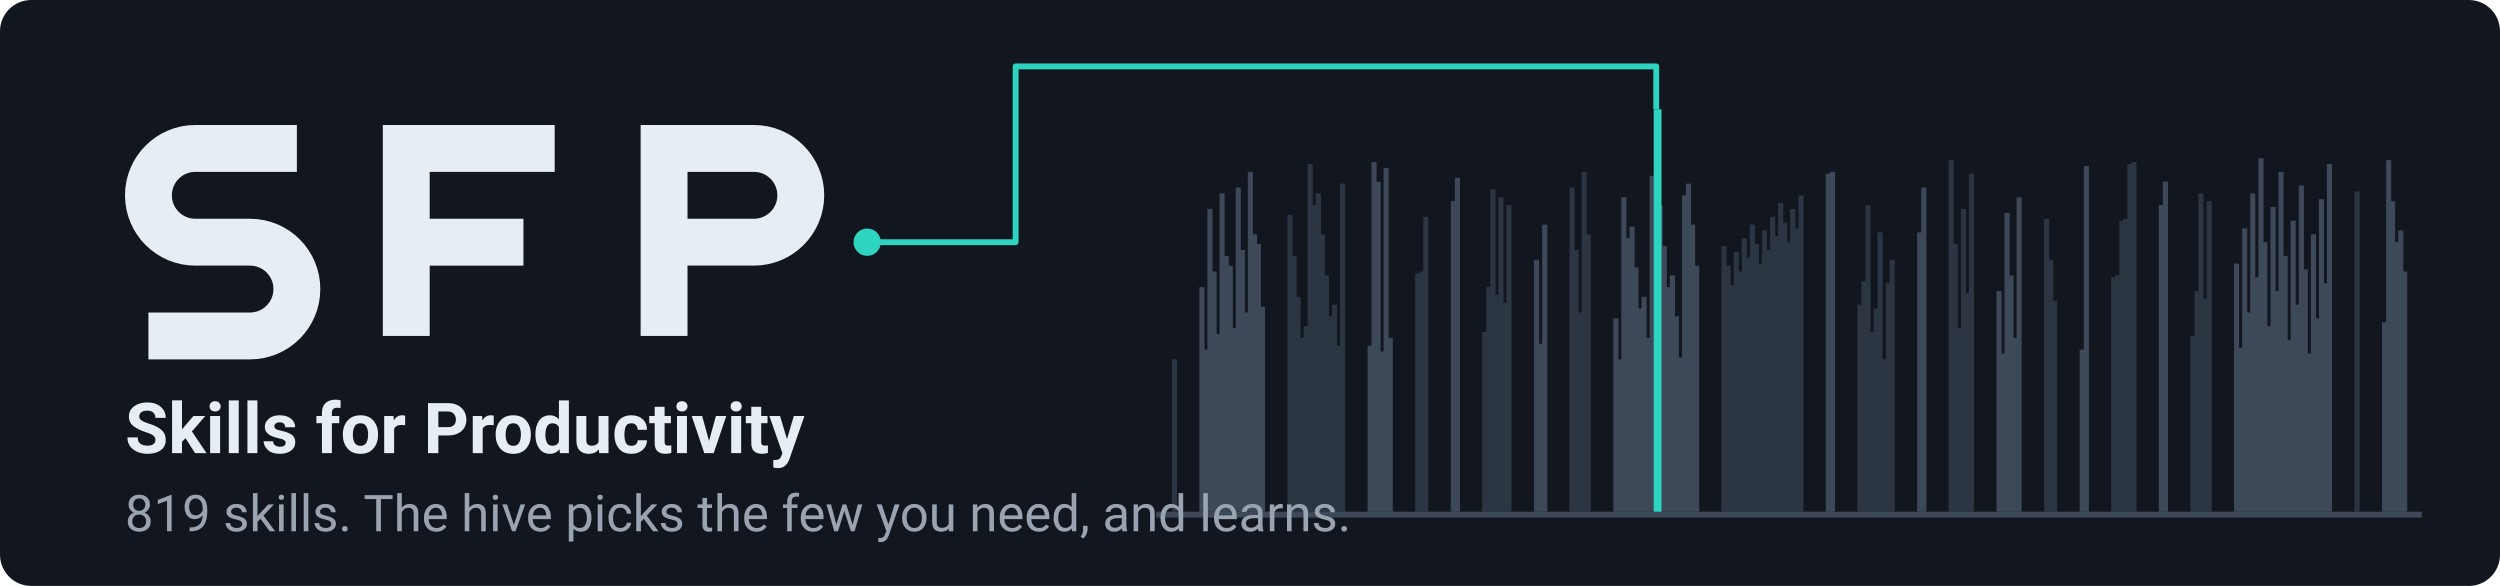
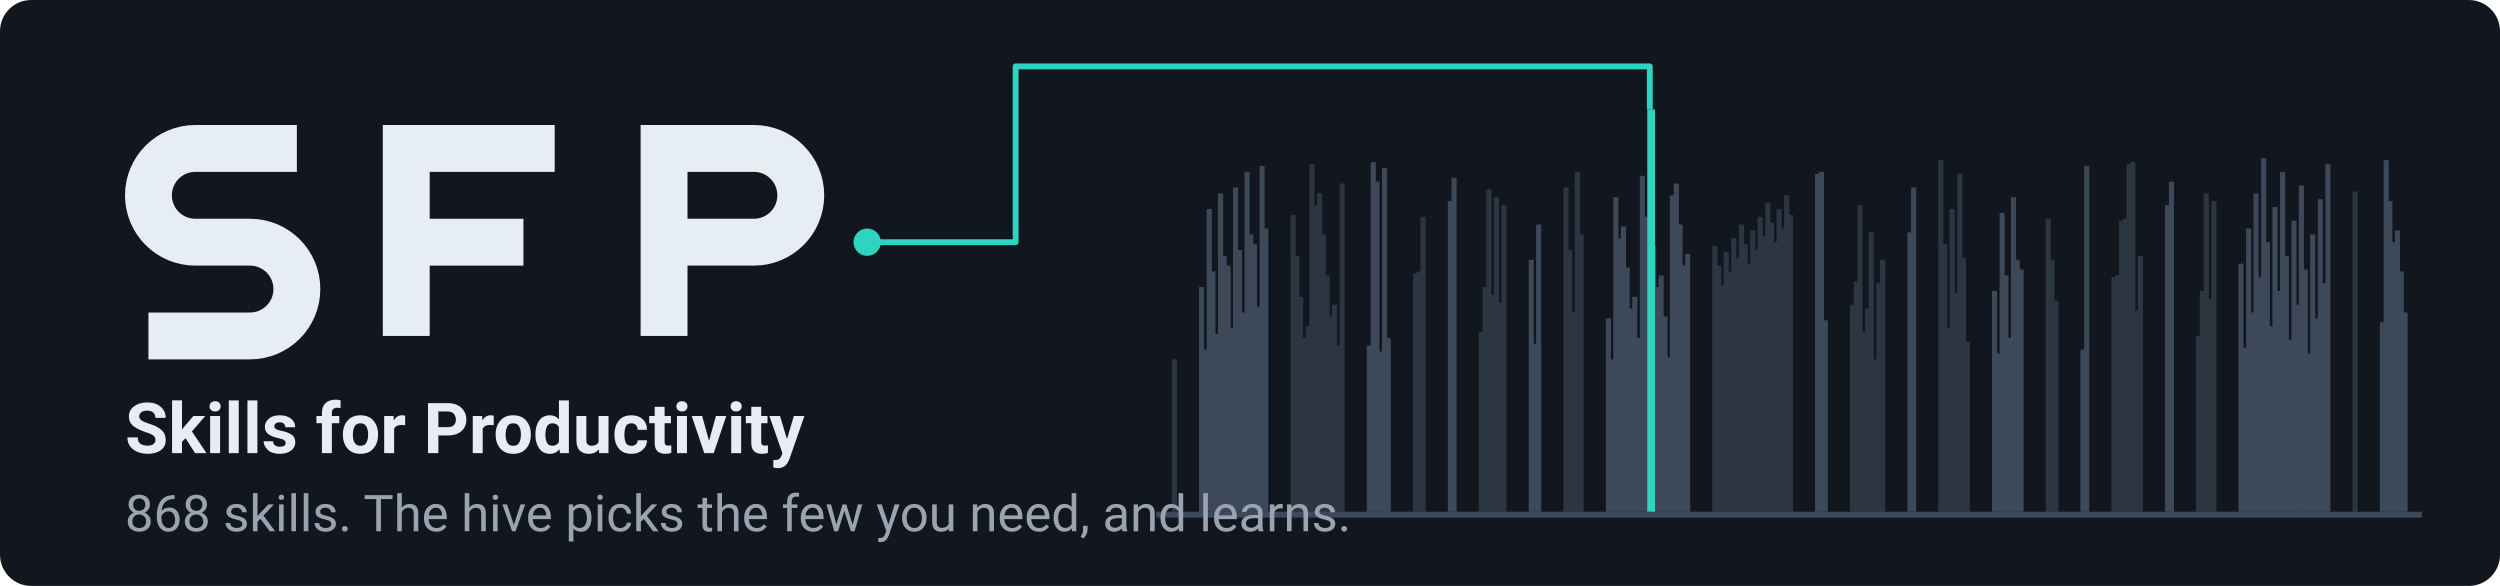
<svg xmlns="http://www.w3.org/2000/svg" width="1280" height="300" viewBox="0 0 1280 300" role="img" aria-labelledby="t d">
  <rect width="1280" height="300" rx="16" fill="#12171f" />
  <rect x="600.0" y="184" width="2.6" height="78" fill="#2c3643" />
-   <rect x="614.1" y="147" width="2.6" height="115" fill="#3d4959" />
-   <rect x="616.1" y="179" width="2.6" height="83" fill="#3d4959" />
-   <rect x="618.2" y="107" width="2.6" height="155" fill="#3d4959" />
-   <rect x="620.3" y="139" width="2.6" height="123" fill="#3d4959" />
-   <rect x="622.3" y="171" width="2.6" height="91" fill="#3d4959" />
-   <rect x="624.4" y="99" width="2.6" height="163" fill="#3d4959" />
-   <rect x="626.5" y="131" width="2.6" height="131" fill="#3d4959" />
-   <rect x="628.6" y="136" width="2.6" height="126" fill="#3d4959" />
-   <rect x="630.6" y="168" width="2.6" height="94" fill="#3d4959" />
-   <rect x="632.7" y="96" width="2.6" height="166" fill="#3d4959" />
-   <rect x="634.8" y="128" width="2.6" height="134" fill="#3d4959" />
-   <rect x="636.8" y="160" width="2.6" height="102" fill="#3d4959" />
-   <rect x="638.9" y="88" width="2.6" height="174" fill="#3d4959" />
-   <rect x="641.0" y="120" width="2.6" height="142" fill="#3d4959" />
-   <rect x="643.0" y="125" width="2.6" height="137" fill="#3d4959" />
-   <rect x="645.1" y="157" width="2.6" height="105" fill="#3d4959" />
-   <rect x="659.2" y="110" width="2.6" height="152" fill="#2c3643" />
-   <rect x="661.3" y="131" width="2.6" height="131" fill="#2c3643" />
-   <rect x="663.3" y="152" width="2.6" height="110" fill="#2c3643" />
-   <rect x="665.4" y="173" width="2.6" height="89" fill="#2c3643" />
-   <rect x="667.5" y="167" width="2.6" height="95" fill="#2c3643" />
-   <rect x="669.5" y="84" width="2.6" height="178" fill="#2c3643" />
-   <rect x="671.6" y="105" width="2.6" height="157" fill="#2c3643" />
-   <rect x="673.7" y="99" width="2.6" height="163" fill="#2c3643" />
-   <rect x="675.7" y="120" width="2.6" height="142" fill="#2c3643" />
-   <rect x="677.8" y="141" width="2.6" height="121" fill="#2c3643" />
-   <rect x="679.9" y="162" width="2.6" height="100" fill="#2c3643" />
+   <rect x="613.9" y="147" width="2.6" height="115" fill="#3d4959" />
+   <rect x="615.9" y="179" width="2.6" height="83" fill="#3d4959" />
+   <rect x="617.8" y="107" width="2.6" height="155" fill="#3d4959" />
+   <rect x="619.7" y="139" width="2.6" height="123" fill="#3d4959" />
+   <rect x="621.7" y="171" width="2.6" height="91" fill="#3d4959" />
+   <rect x="623.6" y="99" width="2.6" height="163" fill="#3d4959" />
+   <rect x="625.5" y="131" width="2.6" height="131" fill="#3d4959" />
+   <rect x="627.5" y="136" width="2.6" height="126" fill="#3d4959" />
+   <rect x="629.4" y="168" width="2.6" height="94" fill="#3d4959" />
+   <rect x="631.3" y="96" width="2.6" height="166" fill="#3d4959" />
+   <rect x="633.3" y="128" width="2.6" height="134" fill="#3d4959" />
+   <rect x="635.2" y="160" width="2.6" height="102" fill="#3d4959" />
+   <rect x="637.2" y="88" width="2.6" height="174" fill="#3d4959" />
+   <rect x="639.1" y="120" width="2.6" height="142" fill="#3d4959" />
+   <rect x="641.0" y="125" width="2.6" height="137" fill="#3d4959" />
+   <rect x="643.0" y="157" width="2.6" height="105" fill="#3d4959" />
+   <rect x="644.9" y="85" width="2.6" height="177" fill="#3d4959" />
+   <rect x="646.8" y="117" width="2.6" height="145" fill="#3d4959" />
+   <rect x="660.8" y="110" width="2.6" height="152" fill="#2c3643" />
+   <rect x="662.7" y="131" width="2.6" height="131" fill="#2c3643" />
+   <rect x="664.6" y="152" width="2.6" height="110" fill="#2c3643" />
+   <rect x="666.6" y="173" width="2.6" height="89" fill="#2c3643" />
+   <rect x="668.5" y="167" width="2.6" height="95" fill="#2c3643" />
+   <rect x="670.4" y="84" width="2.6" height="178" fill="#2c3643" />
+   <rect x="672.4" y="105" width="2.6" height="157" fill="#2c3643" />
+   <rect x="674.3" y="99" width="2.6" height="163" fill="#2c3643" />
+   <rect x="676.2" y="120" width="2.6" height="142" fill="#2c3643" />
+   <rect x="678.2" y="141" width="2.6" height="121" fill="#2c3643" />
+   <rect x="680.1" y="162" width="2.6" height="100" fill="#2c3643" />
  <rect x="682.0" y="156" width="2.6" height="106" fill="#2c3643" />
  <rect x="684.0" y="177" width="2.6" height="85" fill="#2c3643" />
-   <rect x="686.1" y="94" width="2.6" height="168" fill="#2c3643" />
-   <rect x="700.2" y="177" width="2.6" height="85" fill="#3d4959" />
-   <rect x="702.2" y="83" width="2.6" height="179" fill="#3d4959" />
-   <rect x="704.3" y="93" width="2.6" height="169" fill="#3d4959" />
-   <rect x="706.4" y="180" width="2.6" height="82" fill="#3d4959" />
-   <rect x="708.4" y="86" width="2.6" height="176" fill="#3d4959" />
-   <rect x="710.5" y="173" width="2.6" height="89" fill="#3d4959" />
-   <rect x="724.6" y="140" width="2.6" height="122" fill="#2c3643" />
-   <rect x="726.7" y="139" width="2.6" height="123" fill="#2c3643" />
-   <rect x="728.7" y="111" width="2.6" height="151" fill="#2c3643" />
-   <rect x="742.8" y="103" width="2.6" height="159" fill="#3d4959" />
-   <rect x="744.9" y="91" width="2.6" height="171" fill="#3d4959" />
-   <rect x="758.9" y="170" width="2.6" height="92" fill="#2c3643" />
-   <rect x="761.0" y="147" width="2.6" height="115" fill="#2c3643" />
-   <rect x="763.1" y="97" width="2.6" height="165" fill="#2c3643" />
-   <rect x="765.1" y="151" width="2.6" height="111" fill="#2c3643" />
-   <rect x="767.2" y="101" width="2.6" height="161" fill="#2c3643" />
-   <rect x="769.3" y="155" width="2.6" height="107" fill="#2c3643" />
-   <rect x="771.3" y="105" width="2.6" height="157" fill="#2c3643" />
-   <rect x="785.4" y="133" width="2.6" height="129" fill="#3d4959" />
-   <rect x="787.5" y="176" width="2.6" height="86" fill="#3d4959" />
-   <rect x="789.6" y="115" width="2.6" height="147" fill="#3d4959" />
-   <rect x="803.6" y="96" width="2.6" height="166" fill="#2c3643" />
-   <rect x="805.7" y="128" width="2.6" height="134" fill="#2c3643" />
-   <rect x="807.8" y="160" width="2.6" height="102" fill="#2c3643" />
-   <rect x="809.8" y="88" width="2.6" height="174" fill="#2c3643" />
-   <rect x="811.9" y="120" width="2.6" height="142" fill="#2c3643" />
-   <rect x="826.0" y="163" width="2.6" height="99" fill="#3d4959" />
-   <rect x="828.0" y="184" width="2.6" height="78" fill="#3d4959" />
-   <rect x="830.1" y="101" width="2.6" height="161" fill="#3d4959" />
-   <rect x="832.2" y="122" width="2.6" height="140" fill="#3d4959" />
-   <rect x="834.3" y="116" width="2.6" height="146" fill="#3d4959" />
-   <rect x="836.3" y="137" width="2.6" height="125" fill="#3d4959" />
-   <rect x="838.4" y="158" width="2.6" height="104" fill="#3d4959" />
-   <rect x="840.5" y="152" width="2.6" height="110" fill="#3d4959" />
-   <rect x="842.5" y="173" width="2.6" height="89" fill="#3d4959" />
-   <rect x="844.6" y="90" width="2.6" height="172" fill="#3d4959" />
-   <rect x="848.7" y="105" width="2.6" height="157" fill="#3d4959" />
-   <rect x="850.8" y="126" width="2.6" height="136" fill="#3d4959" />
-   <rect x="852.9" y="147" width="2.6" height="115" fill="#3d4959" />
-   <rect x="855.0" y="141" width="2.6" height="121" fill="#3d4959" />
-   <rect x="857.0" y="162" width="2.6" height="100" fill="#3d4959" />
-   <rect x="859.1" y="183" width="2.6" height="79" fill="#3d4959" />
-   <rect x="861.2" y="100" width="2.6" height="162" fill="#3d4959" />
-   <rect x="863.2" y="94" width="2.6" height="168" fill="#3d4959" />
-   <rect x="865.3" y="115" width="2.6" height="147" fill="#3d4959" />
-   <rect x="867.4" y="136" width="2.6" height="126" fill="#3d4959" />
-   <rect x="881.4" y="126" width="2.6" height="136" fill="#2c3643" />
-   <rect x="883.5" y="136" width="2.6" height="126" fill="#2c3643" />
-   <rect x="885.6" y="146" width="2.6" height="116" fill="#2c3643" />
-   <rect x="887.7" y="129" width="2.6" height="133" fill="#2c3643" />
-   <rect x="889.7" y="139" width="2.6" height="123" fill="#2c3643" />
-   <rect x="891.8" y="122" width="2.6" height="140" fill="#2c3643" />
-   <rect x="893.9" y="132" width="2.6" height="130" fill="#2c3643" />
-   <rect x="895.9" y="115" width="2.6" height="147" fill="#2c3643" />
-   <rect x="898.0" y="125" width="2.6" height="137" fill="#2c3643" />
-   <rect x="900.1" y="135" width="2.6" height="127" fill="#2c3643" />
-   <rect x="902.1" y="118" width="2.6" height="144" fill="#2c3643" />
-   <rect x="904.2" y="128" width="2.6" height="134" fill="#2c3643" />
-   <rect x="906.3" y="111" width="2.6" height="151" fill="#2c3643" />
-   <rect x="908.3" y="121" width="2.6" height="141" fill="#2c3643" />
-   <rect x="910.4" y="104" width="2.6" height="158" fill="#2c3643" />
-   <rect x="912.5" y="114" width="2.6" height="148" fill="#2c3643" />
-   <rect x="914.6" y="124" width="2.6" height="138" fill="#2c3643" />
-   <rect x="916.6" y="107" width="2.6" height="155" fill="#2c3643" />
-   <rect x="918.7" y="117" width="2.6" height="145" fill="#2c3643" />
-   <rect x="920.8" y="100" width="2.6" height="162" fill="#2c3643" />
-   <rect x="934.8" y="89" width="2.6" height="173" fill="#3d4959" />
-   <rect x="936.9" y="88" width="2.6" height="174" fill="#3d4959" />
-   <rect x="951.0" y="156" width="2.6" height="106" fill="#2c3643" />
-   <rect x="953.0" y="144" width="2.6" height="118" fill="#2c3643" />
-   <rect x="955.1" y="105" width="2.6" height="157" fill="#2c3643" />
-   <rect x="957.2" y="170" width="2.6" height="92" fill="#2c3643" />
-   <rect x="959.3" y="158" width="2.6" height="104" fill="#2c3643" />
-   <rect x="961.3" y="119" width="2.6" height="143" fill="#2c3643" />
-   <rect x="963.4" y="184" width="2.6" height="78" fill="#2c3643" />
-   <rect x="965.5" y="145" width="2.6" height="117" fill="#2c3643" />
-   <rect x="967.5" y="133" width="2.6" height="129" fill="#2c3643" />
-   <rect x="981.6" y="119" width="2.6" height="143" fill="#3d4959" />
-   <rect x="983.7" y="96" width="2.6" height="166" fill="#3d4959" />
-   <rect x="997.7" y="82" width="2.6" height="180" fill="#2c3643" />
-   <rect x="999.8" y="125" width="2.6" height="137" fill="#2c3643" />
-   <rect x="1001.9" y="168" width="2.6" height="94" fill="#2c3643" />
-   <rect x="1004.0" y="107" width="2.6" height="155" fill="#2c3643" />
-   <rect x="1006.0" y="150" width="2.6" height="112" fill="#2c3643" />
-   <rect x="1008.1" y="89" width="2.6" height="173" fill="#2c3643" />
-   <rect x="1022.2" y="149" width="2.6" height="113" fill="#3d4959" />
-   <rect x="1024.2" y="181" width="2.6" height="81" fill="#3d4959" />
-   <rect x="1026.3" y="109" width="2.6" height="153" fill="#3d4959" />
-   <rect x="1028.4" y="141" width="2.6" height="121" fill="#3d4959" />
-   <rect x="1030.4" y="173" width="2.6" height="89" fill="#3d4959" />
-   <rect x="1032.5" y="101" width="2.6" height="161" fill="#3d4959" />
-   <rect x="1046.6" y="112" width="2.6" height="150" fill="#2c3643" />
-   <rect x="1048.7" y="133" width="2.6" height="129" fill="#2c3643" />
-   <rect x="1050.7" y="154" width="2.6" height="108" fill="#2c3643" />
-   <rect x="1064.8" y="179" width="2.6" height="83" fill="#3d4959" />
-   <rect x="1066.9" y="85" width="2.6" height="177" fill="#3d4959" />
-   <rect x="1080.9" y="142" width="2.6" height="120" fill="#2c3643" />
+   <rect x="685.9" y="94" width="2.6" height="168" fill="#2c3643" />
+   <rect x="699.8" y="177" width="2.6" height="85" fill="#3d4959" />
+   <rect x="701.8" y="83" width="2.6" height="179" fill="#3d4959" />
+   <rect x="703.7" y="93" width="2.6" height="169" fill="#3d4959" />
+   <rect x="705.7" y="180" width="2.6" height="82" fill="#3d4959" />
+   <rect x="707.6" y="86" width="2.6" height="176" fill="#3d4959" />
+   <rect x="709.5" y="173" width="2.6" height="89" fill="#3d4959" />
+   <rect x="723.5" y="140" width="2.6" height="122" fill="#2c3643" />
+   <rect x="725.4" y="139" width="2.6" height="123" fill="#2c3643" />
+   <rect x="727.3" y="111" width="2.6" height="151" fill="#2c3643" />
+   <rect x="741.3" y="103" width="2.6" height="159" fill="#3d4959" />
+   <rect x="743.2" y="91" width="2.6" height="171" fill="#3d4959" />
+   <rect x="757.1" y="170" width="2.6" height="92" fill="#2c3643" />
+   <rect x="759.1" y="147" width="2.6" height="115" fill="#2c3643" />
+   <rect x="761.0" y="97" width="2.6" height="165" fill="#2c3643" />
+   <rect x="762.9" y="151" width="2.6" height="111" fill="#2c3643" />
+   <rect x="764.9" y="101" width="2.6" height="161" fill="#2c3643" />
+   <rect x="766.8" y="155" width="2.6" height="107" fill="#2c3643" />
+   <rect x="768.7" y="105" width="2.6" height="157" fill="#2c3643" />
+   <rect x="782.7" y="133" width="2.6" height="129" fill="#3d4959" />
+   <rect x="784.6" y="176" width="2.6" height="86" fill="#3d4959" />
+   <rect x="786.5" y="115" width="2.6" height="147" fill="#3d4959" />
+   <rect x="800.5" y="96" width="2.6" height="166" fill="#2c3643" />
+   <rect x="802.4" y="128" width="2.6" height="134" fill="#2c3643" />
+   <rect x="804.3" y="160" width="2.6" height="102" fill="#2c3643" />
+   <rect x="806.3" y="88" width="2.6" height="174" fill="#2c3643" />
+   <rect x="808.2" y="120" width="2.6" height="142" fill="#2c3643" />
+   <rect x="822.2" y="163" width="2.6" height="99" fill="#3d4959" />
+   <rect x="824.1" y="184" width="2.6" height="78" fill="#3d4959" />
+   <rect x="826.0" y="101" width="2.6" height="161" fill="#3d4959" />
+   <rect x="828.0" y="122" width="2.6" height="140" fill="#3d4959" />
+   <rect x="829.9" y="116" width="2.6" height="146" fill="#3d4959" />
+   <rect x="831.8" y="137" width="2.6" height="125" fill="#3d4959" />
+   <rect x="833.8" y="158" width="2.6" height="104" fill="#3d4959" />
+   <rect x="835.7" y="152" width="2.6" height="110" fill="#3d4959" />
+   <rect x="837.6" y="173" width="2.6" height="89" fill="#3d4959" />
+   <rect x="839.6" y="90" width="2.6" height="172" fill="#3d4959" />
+   <rect x="841.5" y="111" width="2.6" height="151" fill="#3d4959" />
+   <rect x="845.4" y="126" width="2.6" height="136" fill="#3d4959" />
+   <rect x="847.3" y="147" width="2.6" height="115" fill="#3d4959" />
+   <rect x="849.2" y="141" width="2.6" height="121" fill="#3d4959" />
+   <rect x="851.2" y="162" width="2.6" height="100" fill="#3d4959" />
+   <rect x="853.1" y="183" width="2.6" height="79" fill="#3d4959" />
+   <rect x="855.0" y="100" width="2.6" height="162" fill="#3d4959" />
+   <rect x="857.0" y="94" width="2.6" height="168" fill="#3d4959" />
+   <rect x="858.9" y="115" width="2.6" height="147" fill="#3d4959" />
+   <rect x="860.8" y="136" width="2.6" height="126" fill="#3d4959" />
+   <rect x="862.8" y="130" width="2.6" height="132" fill="#3d4959" />
+   <rect x="876.7" y="126" width="2.6" height="136" fill="#2c3643" />
+   <rect x="878.7" y="136" width="2.6" height="126" fill="#2c3643" />
+   <rect x="880.6" y="146" width="2.6" height="116" fill="#2c3643" />
+   <rect x="882.5" y="129" width="2.6" height="133" fill="#2c3643" />
+   <rect x="884.5" y="139" width="2.6" height="123" fill="#2c3643" />
+   <rect x="886.4" y="122" width="2.6" height="140" fill="#2c3643" />
+   <rect x="888.3" y="132" width="2.6" height="130" fill="#2c3643" />
+   <rect x="890.3" y="115" width="2.6" height="147" fill="#2c3643" />
+   <rect x="892.2" y="125" width="2.6" height="137" fill="#2c3643" />
+   <rect x="894.1" y="135" width="2.6" height="127" fill="#2c3643" />
+   <rect x="896.1" y="118" width="2.6" height="144" fill="#2c3643" />
+   <rect x="898.0" y="128" width="2.6" height="134" fill="#2c3643" />
+   <rect x="899.9" y="111" width="2.6" height="151" fill="#2c3643" />
+   <rect x="901.9" y="121" width="2.6" height="141" fill="#2c3643" />
+   <rect x="903.8" y="104" width="2.6" height="158" fill="#2c3643" />
+   <rect x="905.7" y="114" width="2.6" height="148" fill="#2c3643" />
+   <rect x="907.7" y="124" width="2.6" height="138" fill="#2c3643" />
+   <rect x="909.6" y="107" width="2.6" height="155" fill="#2c3643" />
+   <rect x="911.5" y="117" width="2.6" height="145" fill="#2c3643" />
+   <rect x="913.5" y="100" width="2.6" height="162" fill="#2c3643" />
+   <rect x="915.4" y="110" width="2.6" height="152" fill="#2c3643" />
+   <rect x="929.3" y="89" width="2.6" height="173" fill="#3d4959" />
+   <rect x="931.3" y="88" width="2.6" height="174" fill="#3d4959" />
+   <rect x="933.2" y="164" width="2.6" height="98" fill="#3d4959" />
+   <rect x="947.2" y="156" width="2.6" height="106" fill="#2c3643" />
+   <rect x="949.1" y="144" width="2.6" height="118" fill="#2c3643" />
+   <rect x="951.0" y="105" width="2.6" height="157" fill="#2c3643" />
+   <rect x="953.0" y="170" width="2.6" height="92" fill="#2c3643" />
+   <rect x="954.9" y="158" width="2.6" height="104" fill="#2c3643" />
+   <rect x="956.8" y="119" width="2.6" height="143" fill="#2c3643" />
+   <rect x="958.8" y="184" width="2.6" height="78" fill="#2c3643" />
+   <rect x="960.7" y="145" width="2.6" height="117" fill="#2c3643" />
+   <rect x="962.6" y="133" width="2.6" height="129" fill="#2c3643" />
+   <rect x="976.6" y="119" width="2.6" height="143" fill="#3d4959" />
+   <rect x="978.5" y="96" width="2.6" height="166" fill="#3d4959" />
+   <rect x="992.4" y="82" width="2.6" height="180" fill="#2c3643" />
+   <rect x="994.4" y="125" width="2.6" height="137" fill="#2c3643" />
+   <rect x="996.3" y="168" width="2.6" height="94" fill="#2c3643" />
+   <rect x="998.2" y="107" width="2.6" height="155" fill="#2c3643" />
+   <rect x="1000.2" y="150" width="2.6" height="112" fill="#2c3643" />
+   <rect x="1002.1" y="89" width="2.6" height="173" fill="#2c3643" />
+   <rect x="1004.0" y="132" width="2.6" height="130" fill="#2c3643" />
+   <rect x="1006.0" y="175" width="2.6" height="87" fill="#2c3643" />
+   <rect x="1019.9" y="149" width="2.6" height="113" fill="#3d4959" />
+   <rect x="1021.8" y="181" width="2.6" height="81" fill="#3d4959" />
+   <rect x="1023.8" y="109" width="2.6" height="153" fill="#3d4959" />
+   <rect x="1025.7" y="141" width="2.6" height="121" fill="#3d4959" />
+   <rect x="1027.7" y="173" width="2.6" height="89" fill="#3d4959" />
+   <rect x="1029.6" y="101" width="2.6" height="161" fill="#3d4959" />
+   <rect x="1031.5" y="133" width="2.6" height="129" fill="#3d4959" />
+   <rect x="1033.5" y="138" width="2.6" height="124" fill="#3d4959" />
+   <rect x="1047.4" y="112" width="2.6" height="150" fill="#2c3643" />
+   <rect x="1049.3" y="133" width="2.6" height="129" fill="#2c3643" />
+   <rect x="1051.3" y="154" width="2.6" height="108" fill="#2c3643" />
+   <rect x="1065.2" y="179" width="2.6" height="83" fill="#3d4959" />
+   <rect x="1067.1" y="85" width="2.6" height="177" fill="#3d4959" />
+   <rect x="1081.1" y="142" width="2.6" height="120" fill="#2c3643" />
  <rect x="1083.0" y="141" width="2.6" height="121" fill="#2c3643" />
-   <rect x="1085.1" y="113" width="2.6" height="149" fill="#2c3643" />
-   <rect x="1087.1" y="112" width="2.6" height="150" fill="#2c3643" />
-   <rect x="1089.2" y="84" width="2.6" height="178" fill="#2c3643" />
-   <rect x="1091.3" y="83" width="2.6" height="179" fill="#2c3643" />
-   <rect x="1105.3" y="105" width="2.6" height="157" fill="#3d4959" />
-   <rect x="1107.4" y="93" width="2.6" height="169" fill="#3d4959" />
-   <rect x="1121.5" y="172" width="2.6" height="90" fill="#2c3643" />
-   <rect x="1123.6" y="149" width="2.6" height="113" fill="#2c3643" />
-   <rect x="1125.6" y="99" width="2.6" height="163" fill="#2c3643" />
-   <rect x="1127.7" y="153" width="2.6" height="109" fill="#2c3643" />
-   <rect x="1129.8" y="103" width="2.6" height="159" fill="#2c3643" />
-   <rect x="1143.8" y="135" width="2.6" height="127" fill="#3d4959" />
-   <rect x="1145.9" y="178" width="2.6" height="84" fill="#3d4959" />
-   <rect x="1148.0" y="117" width="2.6" height="145" fill="#3d4959" />
-   <rect x="1150.0" y="160" width="2.6" height="102" fill="#3d4959" />
-   <rect x="1152.1" y="99" width="2.6" height="163" fill="#3d4959" />
-   <rect x="1154.2" y="142" width="2.6" height="120" fill="#3d4959" />
-   <rect x="1156.3" y="81" width="2.6" height="181" fill="#3d4959" />
-   <rect x="1158.3" y="124" width="2.6" height="138" fill="#3d4959" />
-   <rect x="1160.4" y="167" width="2.6" height="95" fill="#3d4959" />
-   <rect x="1162.5" y="106" width="2.6" height="156" fill="#3d4959" />
-   <rect x="1164.5" y="149" width="2.6" height="113" fill="#3d4959" />
-   <rect x="1166.6" y="88" width="2.6" height="174" fill="#3d4959" />
-   <rect x="1168.7" y="131" width="2.6" height="131" fill="#3d4959" />
-   <rect x="1170.7" y="174" width="2.6" height="88" fill="#3d4959" />
-   <rect x="1172.8" y="113" width="2.6" height="149" fill="#3d4959" />
-   <rect x="1174.9" y="156" width="2.6" height="106" fill="#3d4959" />
+   <rect x="1084.9" y="113" width="2.6" height="149" fill="#2c3643" />
+   <rect x="1086.9" y="112" width="2.6" height="150" fill="#2c3643" />
+   <rect x="1088.8" y="84" width="2.6" height="178" fill="#2c3643" />
+   <rect x="1090.7" y="83" width="2.6" height="179" fill="#2c3643" />
+   <rect x="1092.7" y="159" width="2.6" height="103" fill="#2c3643" />
+   <rect x="1094.6" y="131" width="2.6" height="131" fill="#2c3643" />
+   <rect x="1108.5" y="105" width="2.6" height="157" fill="#3d4959" />
+   <rect x="1110.5" y="93" width="2.6" height="169" fill="#3d4959" />
+   <rect x="1124.4" y="172" width="2.6" height="90" fill="#2c3643" />
+   <rect x="1126.3" y="149" width="2.6" height="113" fill="#2c3643" />
+   <rect x="1128.3" y="99" width="2.6" height="163" fill="#2c3643" />
+   <rect x="1130.2" y="153" width="2.6" height="109" fill="#2c3643" />
+   <rect x="1132.2" y="103" width="2.6" height="159" fill="#2c3643" />
+   <rect x="1146.1" y="135" width="2.6" height="127" fill="#3d4959" />
+   <rect x="1148.0" y="178" width="2.6" height="84" fill="#3d4959" />
+   <rect x="1150.0" y="117" width="2.6" height="145" fill="#3d4959" />
+   <rect x="1151.9" y="160" width="2.6" height="102" fill="#3d4959" />
+   <rect x="1153.8" y="99" width="2.6" height="163" fill="#3d4959" />
+   <rect x="1155.8" y="142" width="2.6" height="120" fill="#3d4959" />
+   <rect x="1157.7" y="81" width="2.6" height="181" fill="#3d4959" />
+   <rect x="1159.6" y="124" width="2.6" height="138" fill="#3d4959" />
+   <rect x="1161.6" y="167" width="2.6" height="95" fill="#3d4959" />
+   <rect x="1163.5" y="106" width="2.6" height="156" fill="#3d4959" />
+   <rect x="1165.4" y="149" width="2.6" height="113" fill="#3d4959" />
+   <rect x="1167.4" y="88" width="2.6" height="174" fill="#3d4959" />
+   <rect x="1169.3" y="131" width="2.6" height="131" fill="#3d4959" />
+   <rect x="1171.2" y="174" width="2.6" height="88" fill="#3d4959" />
+   <rect x="1173.2" y="113" width="2.6" height="149" fill="#3d4959" />
+   <rect x="1175.1" y="156" width="2.6" height="106" fill="#3d4959" />
  <rect x="1177.0" y="95" width="2.6" height="167" fill="#3d4959" />
  <rect x="1179.0" y="138" width="2.6" height="124" fill="#3d4959" />
-   <rect x="1181.1" y="181" width="2.6" height="81" fill="#3d4959" />
-   <rect x="1183.2" y="120" width="2.6" height="142" fill="#3d4959" />
-   <rect x="1185.2" y="163" width="2.6" height="99" fill="#3d4959" />
-   <rect x="1187.3" y="102" width="2.6" height="160" fill="#3d4959" />
-   <rect x="1189.4" y="145" width="2.6" height="117" fill="#3d4959" />
-   <rect x="1191.4" y="84" width="2.6" height="178" fill="#3d4959" />
-   <rect x="1205.5" y="98" width="2.6" height="164" fill="#2c3643" />
-   <rect x="1219.6" y="165" width="2.6" height="97" fill="#3d4959" />
-   <rect x="1221.7" y="82" width="2.6" height="180" fill="#3d4959" />
-   <rect x="1223.7" y="103" width="2.6" height="159" fill="#3d4959" />
-   <rect x="1225.8" y="124" width="2.6" height="138" fill="#3d4959" />
-   <rect x="1227.9" y="118" width="2.6" height="144" fill="#3d4959" />
-   <rect x="1229.9" y="139" width="2.6" height="123" fill="#3d4959" />
+   <rect x="1180.9" y="181" width="2.6" height="81" fill="#3d4959" />
+   <rect x="1182.8" y="120" width="2.6" height="142" fill="#3d4959" />
+   <rect x="1184.8" y="163" width="2.6" height="99" fill="#3d4959" />
+   <rect x="1186.7" y="102" width="2.6" height="160" fill="#3d4959" />
+   <rect x="1188.7" y="145" width="2.6" height="117" fill="#3d4959" />
+   <rect x="1190.6" y="84" width="2.6" height="178" fill="#3d4959" />
+   <rect x="1204.5" y="98" width="2.6" height="164" fill="#2c3643" />
+   <rect x="1218.5" y="165" width="2.6" height="97" fill="#3d4959" />
+   <rect x="1220.4" y="82" width="2.6" height="180" fill="#3d4959" />
+   <rect x="1222.3" y="103" width="2.6" height="159" fill="#3d4959" />
+   <rect x="1224.3" y="124" width="2.6" height="138" fill="#3d4959" />
+   <rect x="1226.2" y="118" width="2.6" height="144" fill="#3d4959" />
+   <rect x="1228.1" y="139" width="2.6" height="123" fill="#3d4959" />
+   <rect x="1230.1" y="160" width="2.6" height="102" fill="#3d4959" />
  <rect x="592" y="262" width="648" height="3" fill="#3d4959" />
-   <rect x="846.7" y="56" width="4.0" height="206" fill="#2dd4bf" />
-   <path d="M444 124 H520 V34 H848.0 V56" fill="none" stroke="#2dd4bf" stroke-width="3" stroke-linejoin="round" />
+   <rect x="843.4" y="56" width="4.0" height="206" fill="#2dd4bf" />
+   <path d="M444 124 H520 V34 H844.7 V56" fill="none" stroke="#2dd4bf" stroke-width="3" stroke-linejoin="round" />
  <circle cx="444" cy="124" r="7" fill="#2dd4bf" />
  <g fill="none" stroke="#e6edf3" stroke-width="24" stroke-linejoin="miter" stroke-linecap="butt">
    <path d="M152 76 H100 A24 24 0 0 0 100 124 H128 A24 24 0 0 1 128 172 H76" />
    <path d="M208 172 V76 H284 M208 124 H268" />
    <path d="M340 172 V76 H386 A24 24 0 0 1 386 124 H340" />
  </g>
  <text x="64" y="232" font-family="ui-sans-serif, system-ui, -apple-system, 'Segoe UI', Roboto, 'Helvetica Neue', Arial, sans-serif" font-size="36" font-weight="600" fill="#e6edf3">Skills for Productivity</text>
-   <text x="64" y="272" font-family="ui-sans-serif, system-ui, -apple-system, 'Segoe UI', Roboto, 'Helvetica Neue', Arial, sans-serif" font-size="26" fill="#9aa4b0">819 skills. The hive picks the few you need, and learns.</text>
+   <text x="64" y="272" font-family="ui-sans-serif, system-ui, -apple-system, 'Segoe UI', Roboto, 'Helvetica Neue', Arial, sans-serif" font-size="26" fill="#9aa4b0">868 skills. The hive picks the few you need, and learns.</text>
</svg>
